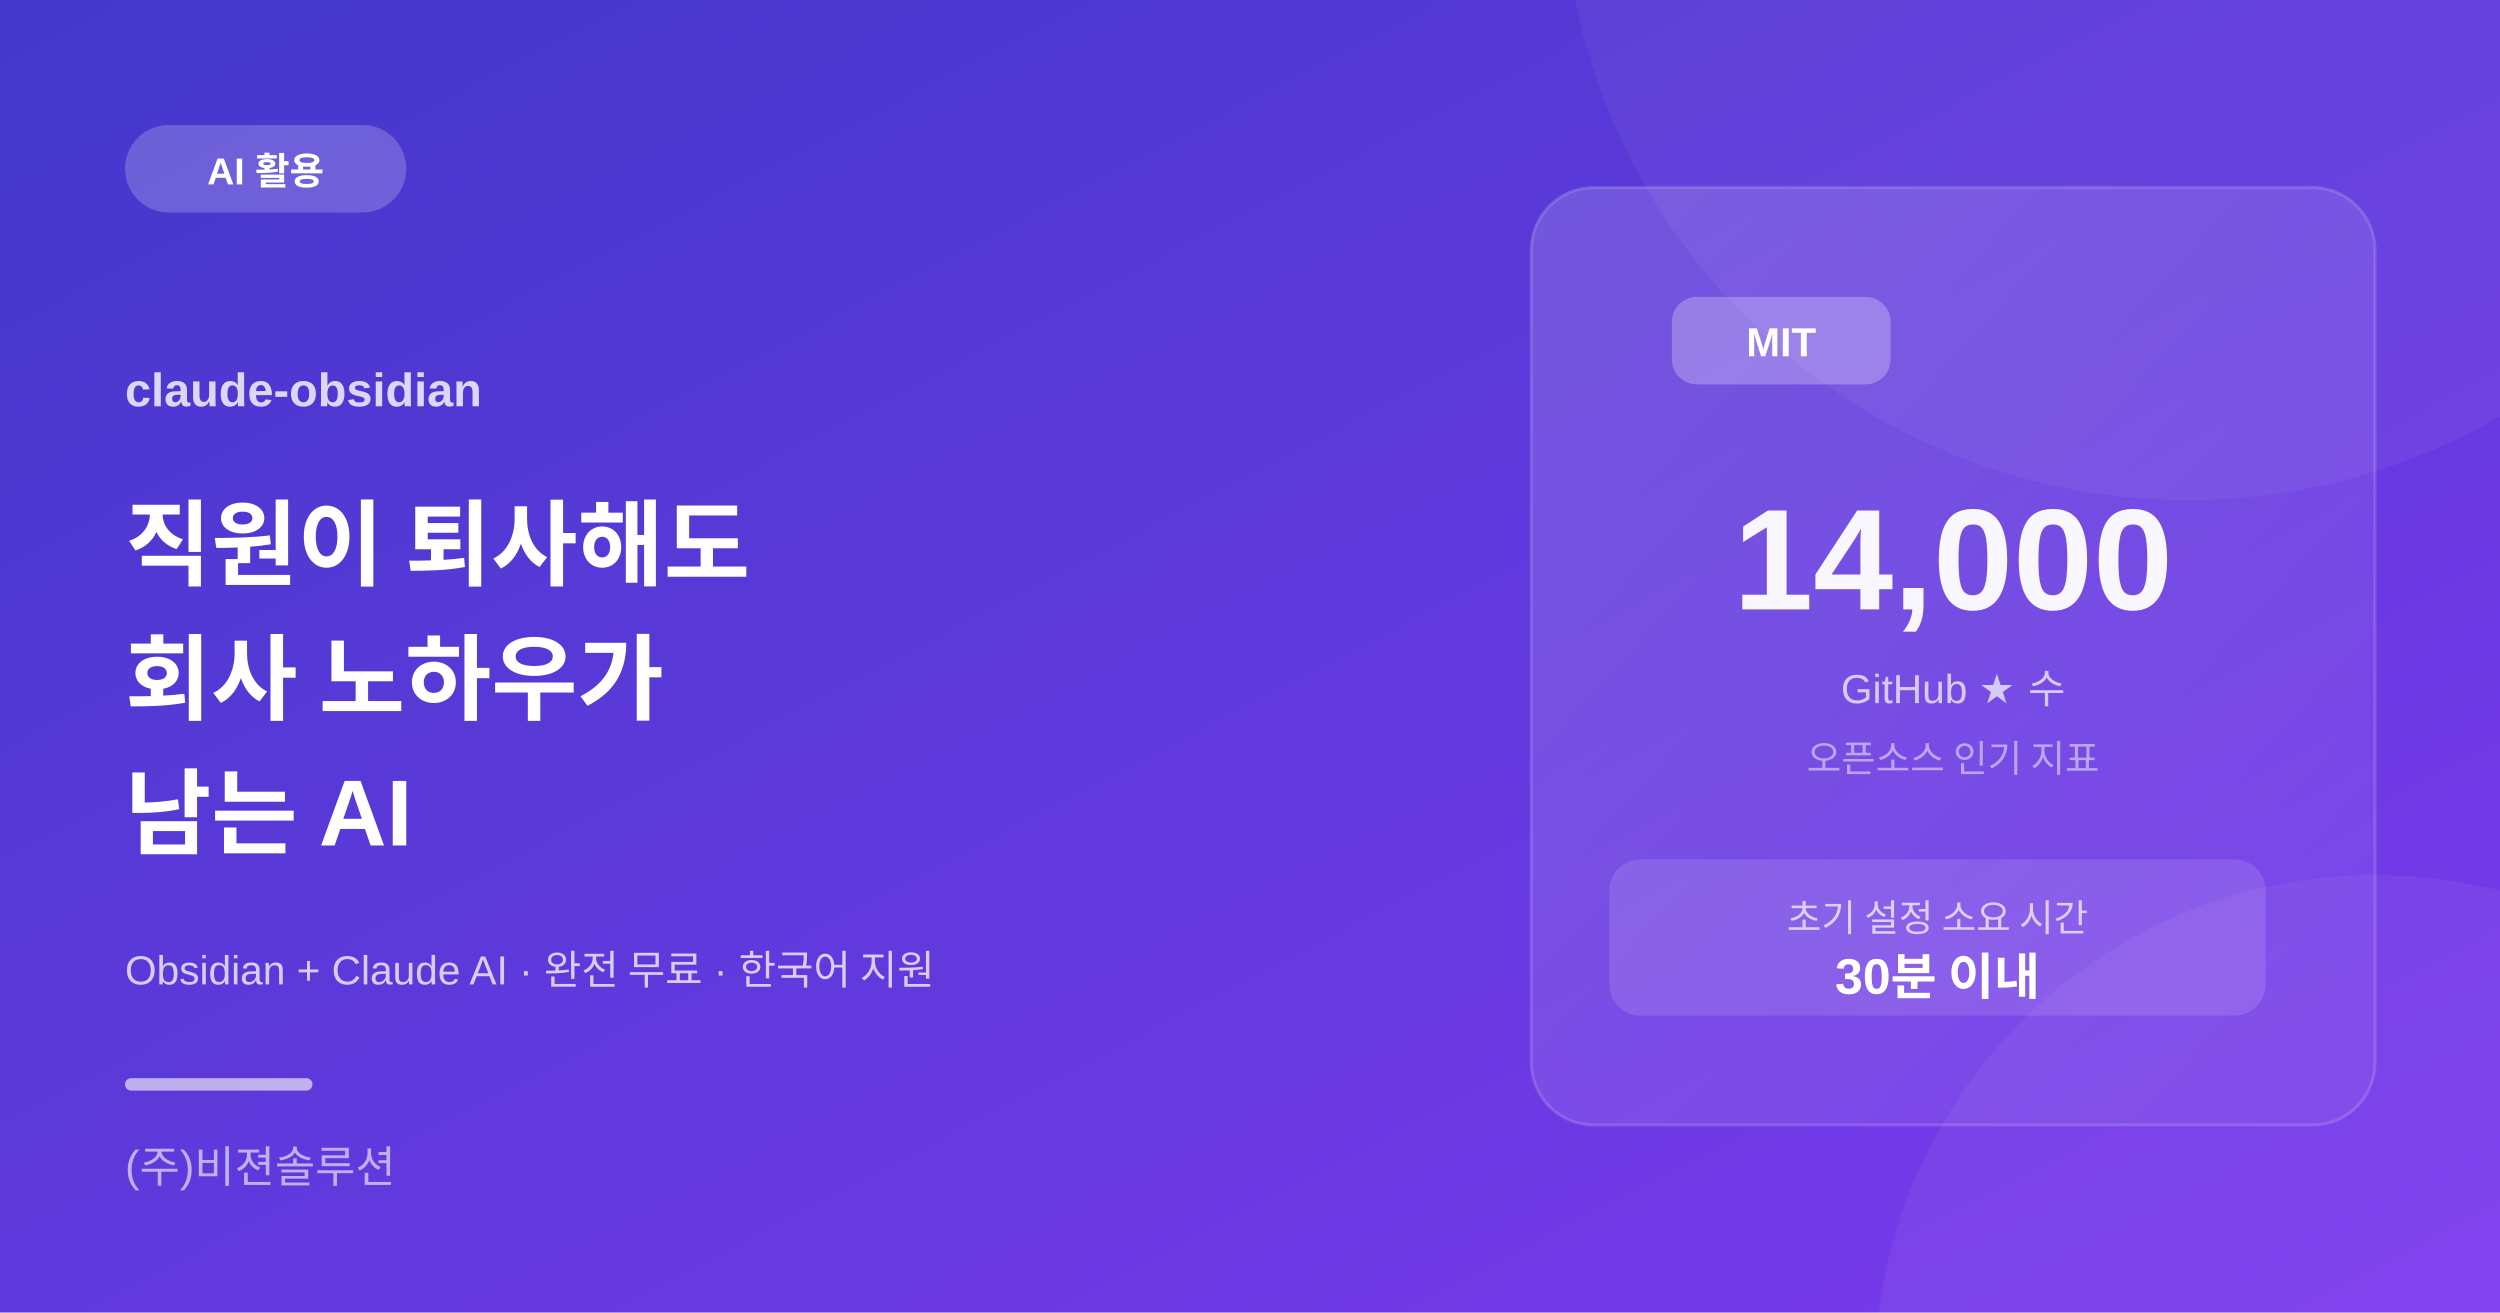
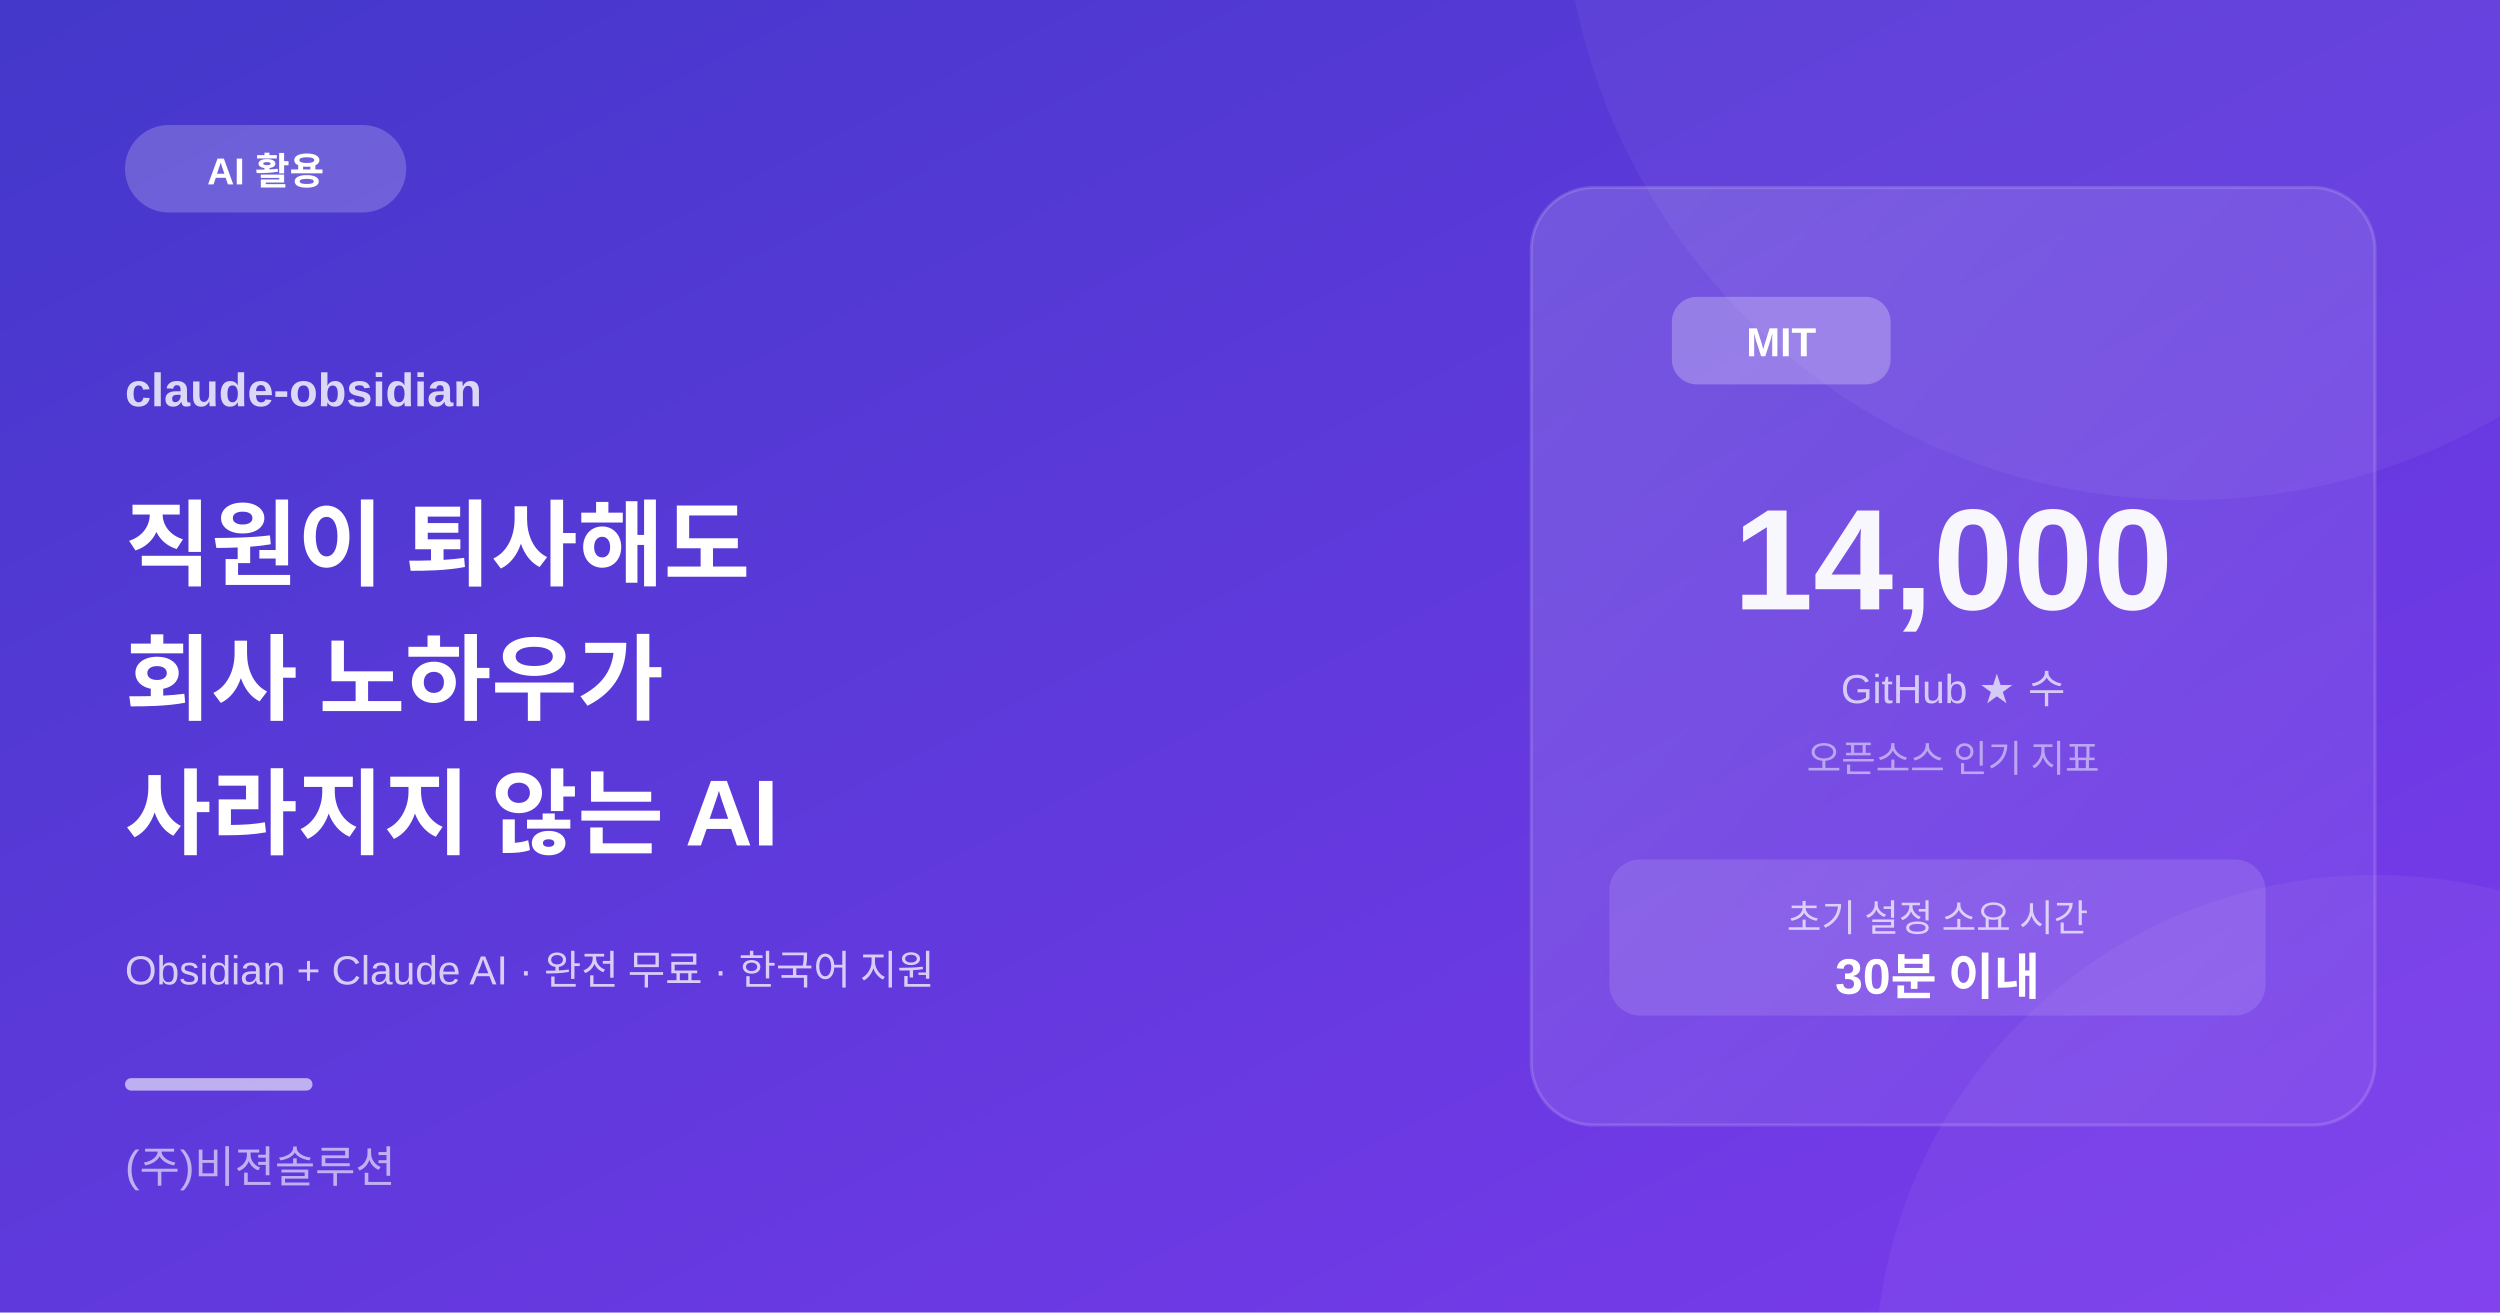
<svg xmlns="http://www.w3.org/2000/svg" viewBox="0 0 800 420" width="800" height="420">
  <defs>
    <linearGradient id="bg" x1="0%" y1="0%" x2="100%" y2="100%">
      <stop offset="0%" style="stop-color:#4338ca;stop-opacity:1" />
      <stop offset="100%" style="stop-color:#7c3aed;stop-opacity:1" />
    </linearGradient>
    <linearGradient id="card1" x1="0%" y1="0%" x2="100%" y2="100%">
      <stop offset="0%" style="stop-color:#ffffff;stop-opacity:0.15" />
      <stop offset="100%" style="stop-color:#ffffff;stop-opacity:0.05" />
    </linearGradient>
  </defs>
  <rect width="800" height="420" fill="url(#bg)" />
  <circle cx="700" cy="-40" r="200" fill="white" opacity="0.05" />
  <circle cx="760" cy="440" r="160" fill="white" opacity="0.05" />
  <rect x="40" y="40" width="90" height="28" rx="14" fill="white" opacity="0.2" />
  <text x="85" y="59" text-anchor="middle" font-family="Arial, sans-serif" font-size="12" font-weight="700" fill="white">AI 활용</text>
  <rect x="490" y="60" width="270" height="300" rx="20" fill="url(#card1)" stroke="white" stroke-opacity="0.15" stroke-width="1" />
  <rect x="535" y="95" width="70" height="28" rx="8" fill="white" opacity="0.25" />
  <text x="570" y="114" text-anchor="middle" font-family="Arial, sans-serif" font-size="13" font-weight="800" fill="white">MIT</text>
  <text x="625" y="195" text-anchor="middle" font-family="Arial, sans-serif" font-size="46" font-weight="900" fill="white" opacity="0.95">14,000</text>
  <text x="625" y="225" text-anchor="middle" font-family="Arial, sans-serif" font-size="13" fill="white" opacity="0.7">GitHub ★ 수</text>
  <text x="625" y="247" text-anchor="middle" font-family="Arial, sans-serif" font-size="12" fill="white" opacity="0.5">오픈소스 인기 지표</text>
  <rect x="515" y="275" width="210" height="50" rx="10" fill="white" opacity="0.12" />
  <text x="620" y="298" text-anchor="middle" font-family="Arial, sans-serif" font-size="12" fill="white" opacity="0.7">초기 설정 소요 시간</text>
  <text x="620" y="318" text-anchor="middle" font-family="Arial, sans-serif" font-size="16" font-weight="800" fill="white">30분 이내</text>
  <text x="40" y="130" font-family="Arial, sans-serif" font-size="15" font-weight="600" fill="white" opacity="0.8">claude-obsidian</text>
  <text x="40" y="185" font-family="Arial, sans-serif" font-size="30" font-weight="900" fill="white">직원이 퇴사해도</text>
  <text x="40" y="228" font-family="Arial, sans-serif" font-size="30" font-weight="900" fill="white">회사 노하우가</text>
-   <text x="40" y="271" font-family="Arial, sans-serif" font-size="30" font-weight="900" fill="white">남는 AI</text>
+   <text x="40" y="271" font-family="Arial, sans-serif" font-size="30" font-weight="900" fill="white">사라지지 않는 AI</text>
  <text x="40" y="315" font-family="Arial, sans-serif" font-size="13" fill="white" opacity="0.75">Obsidian + Claude AI · 완전 무료 · 한국어 지원</text>
  <rect x="40" y="345" width="60" height="4" rx="2" fill="white" opacity="0.6" />
  <text x="40" y="378" font-family="Arial, sans-serif" font-size="14" fill="white" opacity="0.6">(주)비젼솔루션</text>
</svg>
